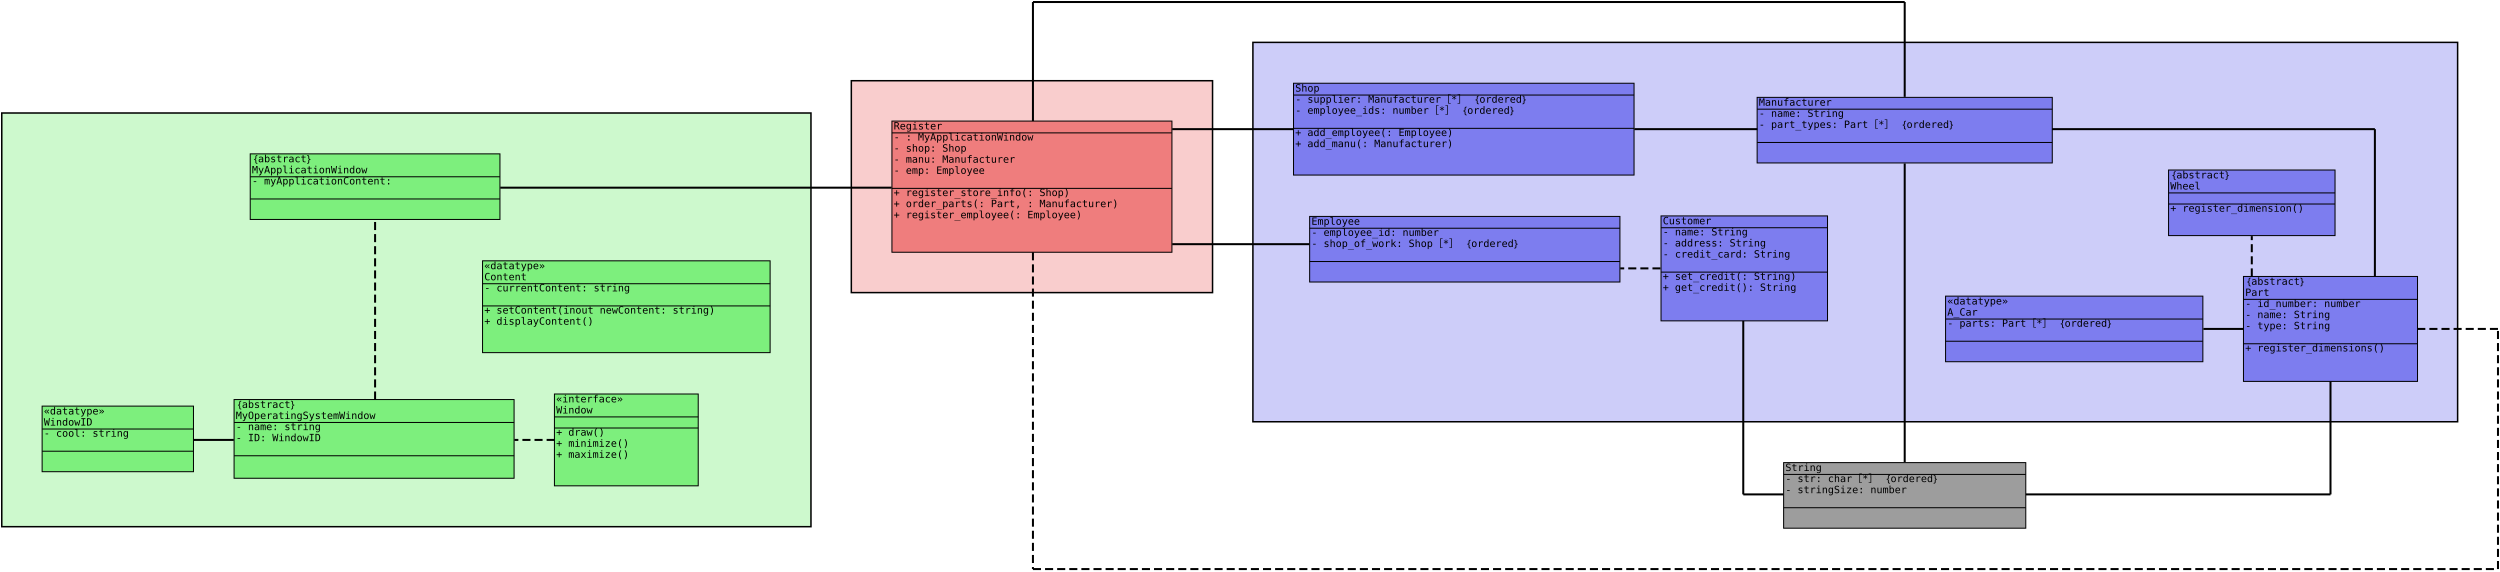
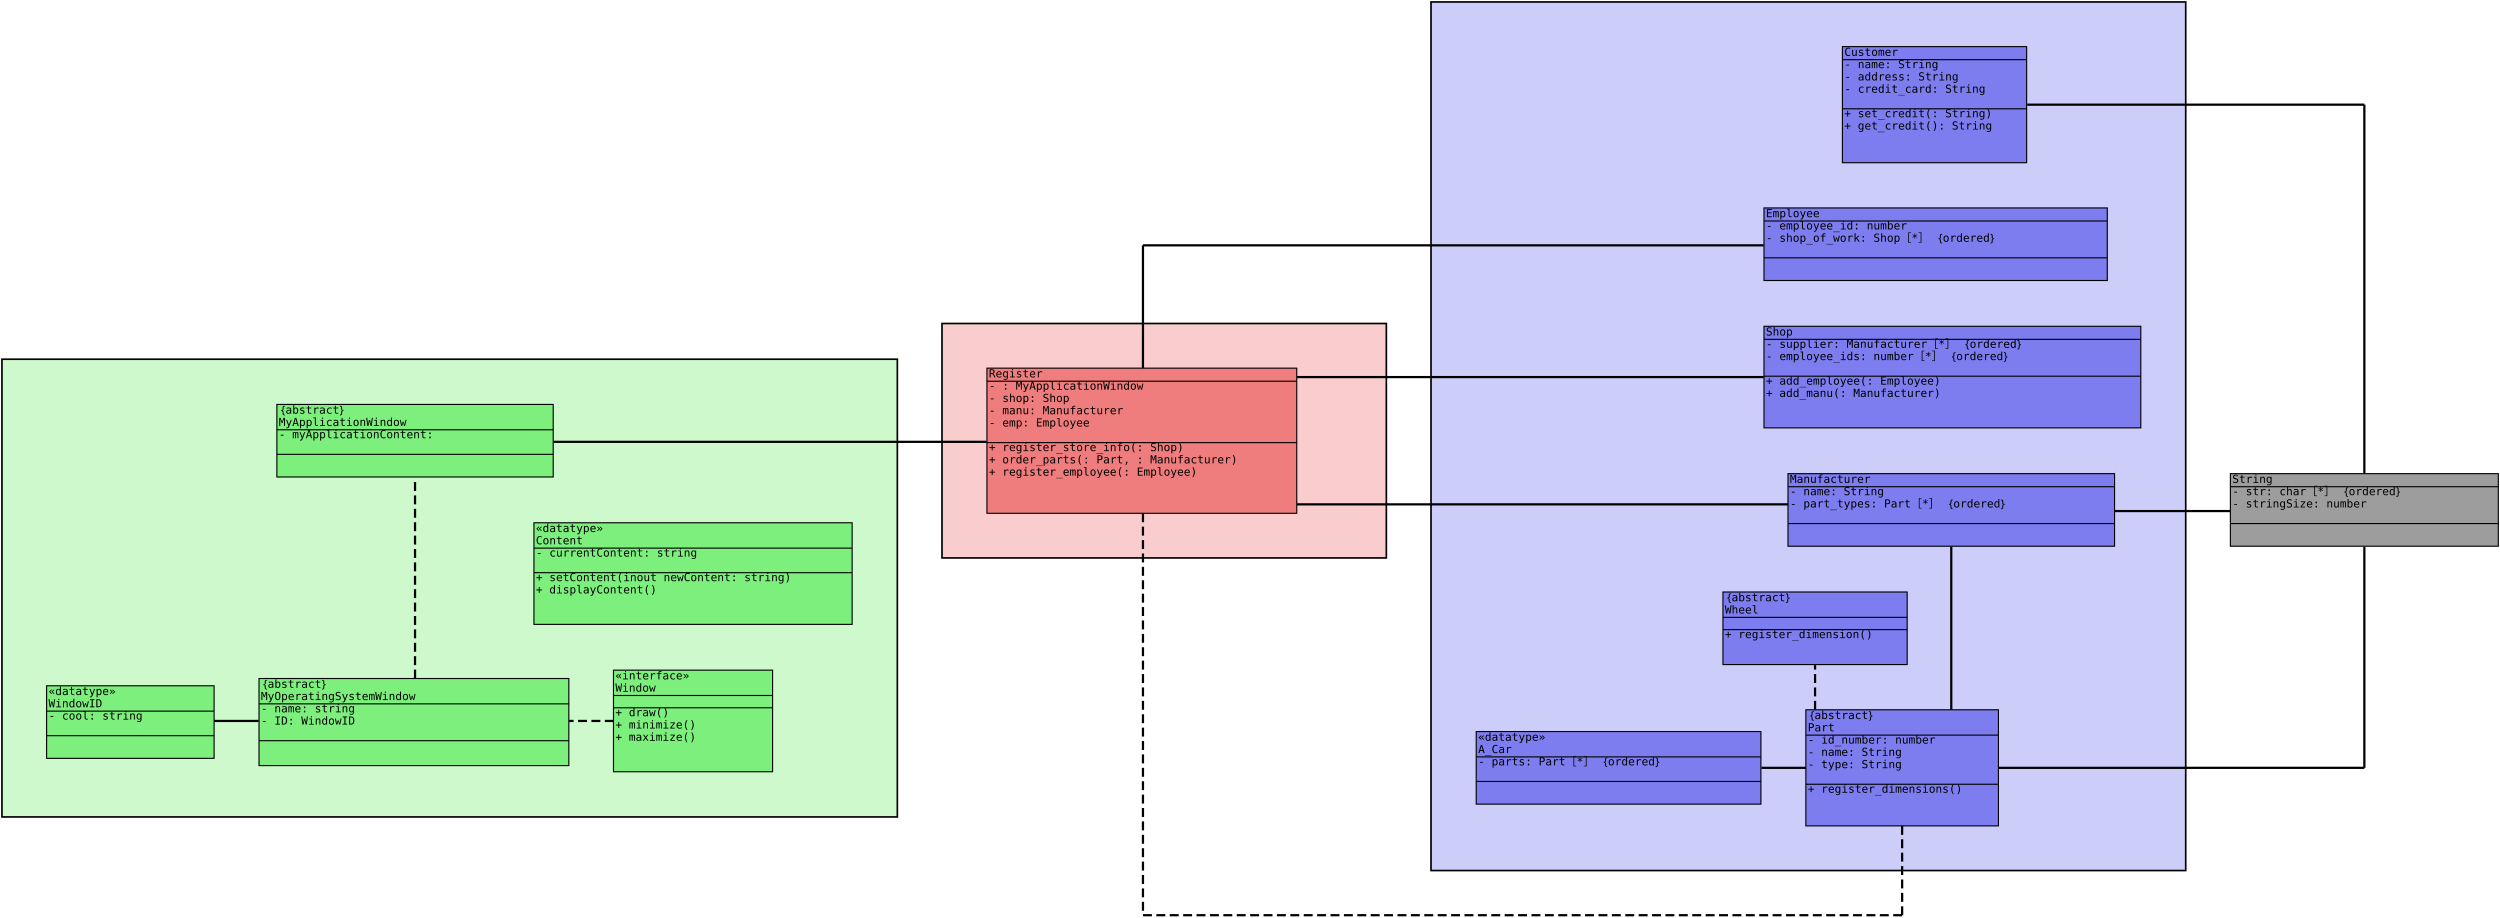
- <svg xmlns="http://www.w3.org/2000/svg" version="1.1" baseProfile="full" style="background: white" viewBox="38.25 38 2477.75 566">
+ <svg xmlns="http://www.w3.org/2000/svg" version="1.1" baseProfile="full" style="background: white" viewBox="38.25 38.25 2239.25 821.75">
  <style>.font_style {font: 10px monospace;}</style>
  <rect width="200%" height="200%" fill="white" />
  <g class="font_style">
    <text />
  </g>
  <g class="font_style">
    <text>Entity</text>
-     <rect x="1280" y="80" width="1194" height="376" fill="#0000E0" fill-opacity="0.196" stroke="#000000" stroke-width="1.5px" />
+     <rect x="1320" y="40" width="676" height="778" fill="#0000E0" fill-opacity="0.196" stroke="#000000" stroke-width="1.5px" />
  </g>
  <g class="font_style">
    <text>Control</text>
-     <rect x="882" y="118" width="358" height="210" fill="#E00000" fill-opacity="0.196" stroke="#000000" stroke-width="1.5px" />
+     <rect x="882" y="328" width="398" height="210" fill="#E00000" fill-opacity="0.196" stroke="#000000" stroke-width="1.5px" />
  </g>
  <g class="font_style">
    <text>Boundary</text>
-     <rect x="40" y="150" width="802" height="410" fill="#00E000" fill-opacity="0.196" stroke="#000000" stroke-width="1.5px" />
+     <rect x="40" y="360" width="802" height="410" fill="#00E000" fill-opacity="0.196" stroke="#000000" stroke-width="1.5px" />
  </g>
  <g>
    <g>
-       <path fill="none" d=" M1684,304 L1644,304" stroke="#000000" stroke-width="2px" stroke-dasharray="8,4" />
-     </g>
-     <g>
-       <path fill="none" d=" M588,474 L548,474" stroke="#000000" stroke-width="2px" stroke-dasharray="8,4" />
-     </g>
-     <g>
-       <path fill="none" d=" M410,434 L410,256" stroke="#000000" stroke-width="2px" stroke-dasharray="8,4" />
-     </g>
-     <g>
-       <path fill="none" d=" M2270,312 L2270,272" stroke="#000000" stroke-width="2px" stroke-dasharray="8,4" />
-     </g>
-     <g>
-       <path fill="none" d=" M2222,364 L2262,364" stroke="#000000" stroke-width="2px" />
-     </g>
-     <g>
-       <path fill="none" d=" M1766,356 L1766,528 M1766,528 L1806,528" stroke="#000000" stroke-width="2px" />
-     </g>
-     <g />
-     <g>
-       <path fill="none" d=" M1926,200 L1926,496" stroke="#000000" stroke-width="2px" />
-     </g>
-     <g>
-       <path fill="none" d=" M2072,166 L2392,166 M2392,166 L2392,312" stroke="#000000" stroke-width="2px" />
-     </g>
-     <g>
-       <path fill="none" d=" M2348,416 L2348,528 M2348,528 L2046,528" stroke="#000000" stroke-width="2px" />
-     </g>
-     <g>
-       <path fill="none" d=" M922,224 L534,224" stroke="#000000" stroke-width="2px" />
-     </g>
-     <g>
-       <path fill="none" d=" M1200,166 L1320,166" stroke="#000000" stroke-width="2px" />
-     </g>
-     <g>
-       <path fill="none" d=" M1062,158 L1062,40 M1062,40 L1926,40 M1926,40 L1926,134" stroke="#000000" stroke-width="2px" />
-     </g>
-     <g>
-       <path fill="none" d=" M1200,280 L1336,280" stroke="#000000" stroke-width="2px" />
-     </g>
-     <g>
-       <path fill="none" d=" M1658,166 L1780,166" stroke="#000000" stroke-width="2px" />
-     </g>
-     <g>
-       <path fill="none" d=" M270,474 L230,474" stroke="#000000" stroke-width="2px" />
-     </g>
-     <g>
-       <path fill="none" d=" M1062,288 L1062,602 M1062,602 L2514,602 M2514,602 L2514,364 M2514,364 L2434,364" stroke="#000000" stroke-width="2px" stroke-dasharray="8,4" />
-     </g>
-   </g>
-   <g class="font_style" transform="translate(1966.5, 331.5)">
+       <path fill="none" d=" M1616,726 L1656,726" stroke="#000000" stroke-width="2px" />
+     </g>
+     <g />
+     <g>
+       <path fill="none" d=" M1854,132 L2156,132 M2156,132 L2156,462" stroke="#000000" stroke-width="2px" />
+     </g>
+     <g />
+     <g>
+       <path fill="none" d=" M1786,528 L1786,674" stroke="#000000" stroke-width="2px" />
+     </g>
+     <g>
+       <path fill="none" d=" M1932,496 L2036,496" stroke="#000000" stroke-width="2px" />
+     </g>
+     <g>
+       <path fill="none" d=" M1828,726 L2156,726 M2156,726 L2156,528" stroke="#000000" stroke-width="2px" />
+     </g>
+     <g>
+       <path fill="none" d=" M1664,674 L1664,634" stroke="#000000" stroke-width="2px" stroke-dasharray="8,4" />
+     </g>
+     <g>
+       <path fill="none" d=" M1062,368 L1062,258 M1062,258 L1618,258" stroke="#000000" stroke-width="2px" />
+     </g>
+     <g>
+       <path fill="none" d=" M1200,490 L1640,490" stroke="#000000" stroke-width="2px" />
+     </g>
+     <g>
+       <path fill="none" d=" M1062,498 L1062,858 M1062,858 L1742,858 M1742,858 L1742,778" stroke="#000000" stroke-width="2px" stroke-dasharray="8,4" />
+     </g>
+     <g>
+       <path fill="none" d=" M1200,376 L1618,376" stroke="#000000" stroke-width="2px" />
+     </g>
+     <g>
+       <path fill="none" d=" M922,434 L534,434" stroke="#000000" stroke-width="2px" />
+     </g>
+     <g />
+     <g />
+     <g>
+       <path fill="none" d=" M588,684 L548,684" stroke="#000000" stroke-width="2px" stroke-dasharray="8,4" />
+     </g>
+     <g>
+       <path fill="none" d=" M410,646 L410,466" stroke="#000000" stroke-width="2px" stroke-dasharray="8,4" />
+     </g>
+     <g>
+       <path fill="none" d=" M270,684 L230,684" stroke="#000000" stroke-width="2px" />
+     </g>
+   </g>
+   <g class="font_style" transform="translate(1360.5, 693.5)">
    <rect fill="#0000E0" fill-opacity="0.392" stroke-width="1px" stroke="#000000" width="255" height="65" />
    <text dy="0.83em" dx=".17em" text-anchor="start" fill="#000000" textLength="8.04em" lengthAdjust="spacingAndGlyphs">«datatype»</text>
    <text dy="1.93em" dx=".17em" text-anchor="start" fill="#000000" textLength="3.35em" lengthAdjust="spacingAndGlyphs">A_Car</text>
    <line x1="0" y1="2.27em" x2="255" y2="2.27em" stroke="black" stroke-width="1px" />
    <text dy="3.03em" dx=".17em" text-anchor="start" fill="#000000" textLength="22.78em" lengthAdjust="spacingAndGlyphs">- parts: Part［*］ ｛ordered｝</text>
    <text dy="4.13em" dx=".17em" text-anchor="start" fill="#000000" textLength="0em" lengthAdjust="spacingAndGlyphs" />
    <line x1="0" y1="4.47em" x2="255" y2="4.47em" stroke="black" stroke-width="1px" />
  </g>
-   <g class="font_style" transform="translate(1684.5, 252)">
+   <g class="font_style" transform="translate(1688.5, 80)">
    <rect fill="#0000E0" fill-opacity="0.392" stroke-width="1px" stroke="#000000" width="165" height="104" />
    <text dy="0.83em" dx=".17em" text-anchor="start" fill="#000000" textLength="5.36em" lengthAdjust="spacingAndGlyphs">Customer</text>
    <line x1="0" y1="1.17em" x2="165" y2="1.17em" stroke="black" stroke-width="1px" />
    <text dy="1.93em" dx=".17em" text-anchor="start" fill="#000000" textLength="9.38em" lengthAdjust="spacingAndGlyphs">- name: String</text>
    <text dy="3.03em" dx=".17em" text-anchor="start" fill="#000000" textLength="11.39em" lengthAdjust="spacingAndGlyphs">- address: String</text>
    <text dy="4.13em" dx=".17em" text-anchor="start" fill="#000000" textLength="14.07em" lengthAdjust="spacingAndGlyphs">- credit_card: String</text>
    <text dy="5.23em" dx=".17em" text-anchor="start" fill="#000000" textLength="0em" lengthAdjust="spacingAndGlyphs" />
    <line x1="0" y1="5.57em" x2="165" y2="5.57em" stroke="black" stroke-width="1px" />
    <text dy="6.33em" dx=".17em" text-anchor="start" fill="#000000" textLength="14.74em" lengthAdjust="spacingAndGlyphs">+ set_credit(: String)</text>
    <text dy="7.43em" dx=".17em" text-anchor="start" fill="#000000" textLength="14.74em" lengthAdjust="spacingAndGlyphs">+ get_credit(): String</text>
  </g>
-   <g class="font_style" transform="translate(1336.25, 252.5)">
+   <g class="font_style" transform="translate(1618.25, 224.5)">
    <rect fill="#0000E0" fill-opacity="0.392" stroke-width="1px" stroke="#000000" width="307.5" height="65" />
    <text dy="0.83em" dx=".17em" text-anchor="start" fill="#000000" textLength="5.36em" lengthAdjust="spacingAndGlyphs">Employee</text>
    <line x1="0" y1="1.17em" x2="307.5" y2="1.17em" stroke="black" stroke-width="1px" />
    <text dy="1.93em" dx=".17em" text-anchor="start" fill="#000000" textLength="14.07em" lengthAdjust="spacingAndGlyphs">- employee_id: number</text>
    <text dy="3.03em" dx=".17em" text-anchor="start" fill="#000000" textLength="27.47em" lengthAdjust="spacingAndGlyphs">- shop_of_work: Shop［*］ ｛ordered｝</text>
    <text dy="4.13em" dx=".17em" text-anchor="start" fill="#000000" textLength="0em" lengthAdjust="spacingAndGlyphs" />
    <line x1="0" y1="4.47em" x2="307.5" y2="4.47em" stroke="black" stroke-width="1px" />
  </g>
-   <g class="font_style" transform="translate(1779.75, 134.5)">
+   <g class="font_style" transform="translate(1639.75, 462.5)">
    <rect fill="#0000E0" fill-opacity="0.392" stroke-width="1px" stroke="#000000" width="292.5" height="65" />
    <text dy="0.83em" dx=".17em" text-anchor="start" fill="#000000" textLength="8.04em" lengthAdjust="spacingAndGlyphs">Manufacturer</text>
    <line x1="0" y1="1.17em" x2="292.5" y2="1.17em" stroke="black" stroke-width="1px" />
    <text dy="1.93em" dx=".17em" text-anchor="start" fill="#000000" textLength="9.38em" lengthAdjust="spacingAndGlyphs">- name: String</text>
    <text dy="3.03em" dx=".17em" text-anchor="start" fill="#000000" textLength="26.13em" lengthAdjust="spacingAndGlyphs">- part_types: Part［*］ ｛ordered｝</text>
    <text dy="4.13em" dx=".17em" text-anchor="start" fill="#000000" textLength="0em" lengthAdjust="spacingAndGlyphs" />
    <line x1="0" y1="4.47em" x2="292.5" y2="4.47em" stroke="black" stroke-width="1px" />
  </g>
-   <g class="font_style" transform="translate(2261.75, 312)">
+   <g class="font_style" transform="translate(1655.75, 674)">
    <rect fill="#0000E0" fill-opacity="0.392" stroke-width="1px" stroke="#000000" width="172.5" height="104" />
    <text dy="0.83em" dx=".17em" text-anchor="start" fill="#000000" textLength="9.38em" lengthAdjust="spacingAndGlyphs">｛abstract｝</text>
    <text dy="1.93em" dx=".17em" text-anchor="start" fill="#000000" textLength="2.68em" lengthAdjust="spacingAndGlyphs">Part</text>
    <line x1="0" y1="2.27em" x2="172.5" y2="2.27em" stroke="black" stroke-width="1px" />
    <text dy="3.03em" dx=".17em" text-anchor="start" fill="#000000" textLength="12.73em" lengthAdjust="spacingAndGlyphs">- id_number: number</text>
    <text dy="4.13em" dx=".17em" text-anchor="start" fill="#000000" textLength="9.38em" lengthAdjust="spacingAndGlyphs">- name: String</text>
    <text dy="5.23em" dx=".17em" text-anchor="start" fill="#000000" textLength="9.38em" lengthAdjust="spacingAndGlyphs">- type: String</text>
    <text dy="6.33em" dx=".17em" text-anchor="start" fill="#000000" textLength="0em" lengthAdjust="spacingAndGlyphs" />
    <line x1="0" y1="6.67em" x2="172.5" y2="6.67em" stroke="black" stroke-width="1px" />
    <text dy="7.43em" dx=".17em" text-anchor="start" fill="#000000" textLength="15.41em" lengthAdjust="spacingAndGlyphs">+ register_dimensions()</text>
  </g>
-   <g class="font_style" transform="translate(922.25, 158)">
+   <g class="font_style" transform="translate(922.25, 368)">
    <rect fill="#E00000" fill-opacity="0.392" stroke-width="1px" stroke="#000000" width="277.5" height="130" />
    <text dy="0.83em" dx=".17em" text-anchor="start" fill="#000000" textLength="5.36em" lengthAdjust="spacingAndGlyphs">Register</text>
    <line x1="0" y1="1.17em" x2="277.5" y2="1.17em" stroke="black" stroke-width="1px" />
    <text dy="1.93em" dx=".17em" text-anchor="start" fill="#000000" textLength="15.41em" lengthAdjust="spacingAndGlyphs">- : MyApplicationWindow</text>
    <text dy="3.03em" dx=".17em" text-anchor="start" fill="#000000" textLength="8.04em" lengthAdjust="spacingAndGlyphs">- shop: Shop</text>
    <text dy="4.13em" dx=".17em" text-anchor="start" fill="#000000" textLength="13.4em" lengthAdjust="spacingAndGlyphs">- manu: Manufacturer</text>
    <text dy="5.23em" dx=".17em" text-anchor="start" fill="#000000" textLength="10.05em" lengthAdjust="spacingAndGlyphs">- emp: Employee</text>
    <text dy="6.33em" dx=".17em" text-anchor="start" fill="#000000" textLength="0em" lengthAdjust="spacingAndGlyphs" />
    <line x1="0" y1="6.67em" x2="277.5" y2="6.67em" stroke="black" stroke-width="1px" />
    <text dy="7.43em" dx=".17em" text-anchor="start" fill="#000000" textLength="19.43em" lengthAdjust="spacingAndGlyphs">+ register_store_info(: Shop)</text>
    <text dy="8.53em" dx=".17em" text-anchor="start" fill="#000000" textLength="24.79em" lengthAdjust="spacingAndGlyphs">+ order_parts(: Part, : Manufacturer)</text>
    <text dy="9.63em" dx=".17em" text-anchor="start" fill="#000000" textLength="20.77em" lengthAdjust="spacingAndGlyphs">+ register_employee(: Employee)</text>
  </g>
-   <g class="font_style" transform="translate(1320.25, 120.5)">
+   <g class="font_style" transform="translate(1618.25, 330.5)">
    <rect fill="#0000E0" fill-opacity="0.392" stroke-width="1px" stroke="#000000" width="337.5" height="91" />
    <text dy="0.83em" dx=".17em" text-anchor="start" fill="#000000" textLength="2.68em" lengthAdjust="spacingAndGlyphs">Shop</text>
    <line x1="0" y1="1.17em" x2="337.5" y2="1.17em" stroke="black" stroke-width="1px" />
    <text dy="1.93em" dx=".17em" text-anchor="start" fill="#000000" textLength="30.15em" lengthAdjust="spacingAndGlyphs">- supplier: Manufacturer［*］ ｛ordered｝</text>
    <text dy="3.03em" dx=".17em" text-anchor="start" fill="#000000" textLength="28.81em" lengthAdjust="spacingAndGlyphs">- employee_ids: number［*］ ｛ordered｝</text>
    <text dy="4.13em" dx=".17em" text-anchor="start" fill="#000000" textLength="0em" lengthAdjust="spacingAndGlyphs" />
    <line x1="0" y1="4.47em" x2="337.5" y2="4.47em" stroke="black" stroke-width="1px" />
    <text dy="5.23em" dx=".17em" text-anchor="start" fill="#000000" textLength="17.42em" lengthAdjust="spacingAndGlyphs">+ add_employee(: Employee)</text>
    <text dy="6.33em" dx=".17em" text-anchor="start" fill="#000000" textLength="17.42em" lengthAdjust="spacingAndGlyphs">+ add_manu(: Manufacturer)</text>
  </g>
-   <g class="font_style" transform="translate(1806, 496.5)">
+   <g class="font_style" transform="translate(2036, 462.5)">
    <rect fill="#828282" fill-opacity="0.784" stroke-width="1px" stroke="#000000" width="240" height="65" />
    <text dy="0.83em" dx=".17em" text-anchor="start" fill="#000000" textLength="4.02em" lengthAdjust="spacingAndGlyphs">String</text>
    <line x1="0" y1="1.17em" x2="240" y2="1.17em" stroke="black" stroke-width="1px" />
    <text dy="1.93em" dx=".17em" text-anchor="start" fill="#000000" textLength="21.44em" lengthAdjust="spacingAndGlyphs">- str: char［*］ ｛ordered｝</text>
    <text dy="3.03em" dx=".17em" text-anchor="start" fill="#000000" textLength="13.4em" lengthAdjust="spacingAndGlyphs">- stringSize: number</text>
    <text dy="4.13em" dx=".17em" text-anchor="start" fill="#000000" textLength="0em" lengthAdjust="spacingAndGlyphs" />
    <line x1="0" y1="4.47em" x2="240" y2="4.47em" stroke="black" stroke-width="1px" />
  </g>
-   <g class="font_style" transform="translate(587.75, 428.5)">
+   <g class="font_style" transform="translate(587.75, 638.5)">
    <rect fill="#00E000" fill-opacity="0.392" stroke-width="1px" stroke="#000000" width="142.5" height="91" />
    <text dy="0.83em" dx=".17em" text-anchor="start" fill="#000000" textLength="8.71em" lengthAdjust="spacingAndGlyphs">«interface»</text>
    <text dy="1.93em" dx=".17em" text-anchor="start" fill="#000000" textLength="4.02em" lengthAdjust="spacingAndGlyphs">Window</text>
    <line x1="0" y1="2.27em" x2="142.5" y2="2.27em" stroke="black" stroke-width="1px" />
    <text dy="3.03em" dx=".17em" text-anchor="start" fill="#000000" textLength="0em" lengthAdjust="spacingAndGlyphs" />
    <line x1="0" y1="3.37em" x2="142.5" y2="3.37em" stroke="black" stroke-width="1px" />
    <text dy="4.13em" dx=".17em" text-anchor="start" fill="#000000" textLength="5.36em" lengthAdjust="spacingAndGlyphs">+ draw()</text>
    <text dy="5.23em" dx=".17em" text-anchor="start" fill="#000000" textLength="8.04em" lengthAdjust="spacingAndGlyphs">+ minimize()</text>
    <text dy="6.33em" dx=".17em" text-anchor="start" fill="#000000" textLength="8.04em" lengthAdjust="spacingAndGlyphs">+ maximize()</text>
  </g>
-   <g class="font_style" transform="translate(270.25, 434)">
+   <g class="font_style" transform="translate(270.25, 646)">
    <rect fill="#00E000" fill-opacity="0.392" stroke-width="1px" stroke="#000000" width="277.5" height="78" />
    <text dy="0.83em" dx=".17em" text-anchor="start" fill="#000000" textLength="9.38em" lengthAdjust="spacingAndGlyphs">｛abstract｝</text>
    <text dy="1.93em" dx=".17em" text-anchor="start" fill="#000000" textLength="15.41em" lengthAdjust="spacingAndGlyphs">MyOperatingSystemWindow</text>
    <line x1="0" y1="2.27em" x2="277.5" y2="2.27em" stroke="black" stroke-width="1px" />
    <text dy="3.03em" dx=".17em" text-anchor="start" fill="#000000" textLength="9.38em" lengthAdjust="spacingAndGlyphs">- name: string</text>
    <text dy="4.13em" dx=".17em" text-anchor="start" fill="#000000" textLength="9.38em" lengthAdjust="spacingAndGlyphs">- ID: WindowID</text>
    <text dy="5.23em" dx=".17em" text-anchor="start" fill="#000000" textLength="0em" lengthAdjust="spacingAndGlyphs" />
    <line x1="0" y1="5.57em" x2="277.5" y2="5.57em" stroke="black" stroke-width="1px" />
  </g>
-   <g class="font_style" transform="translate(286.25, 190.5)">
+   <g class="font_style" transform="translate(286.25, 400.5)">
    <rect fill="#00E000" fill-opacity="0.392" stroke-width="1px" stroke="#000000" width="247.5" height="65" />
    <text dy="0.83em" dx=".17em" text-anchor="start" fill="#000000" textLength="9.38em" lengthAdjust="spacingAndGlyphs">｛abstract｝</text>
    <text dy="1.93em" dx=".17em" text-anchor="start" fill="#000000" textLength="12.73em" lengthAdjust="spacingAndGlyphs">MyApplicationWindow</text>
    <line x1="0" y1="2.27em" x2="247.5" y2="2.27em" stroke="black" stroke-width="1px" />
    <text dy="3.03em" dx=".17em" text-anchor="start" fill="#000000" textLength="16.08em" lengthAdjust="spacingAndGlyphs">- myApplicationContent: </text>
    <text dy="4.13em" dx=".17em" text-anchor="start" fill="#000000" textLength="0em" lengthAdjust="spacingAndGlyphs" />
    <line x1="0" y1="4.47em" x2="247.5" y2="4.47em" stroke="black" stroke-width="1px" />
  </g>
-   <g class="font_style" transform="translate(80, 440.5)">
+   <g class="font_style" transform="translate(80, 652.5)">
    <rect fill="#00E000" fill-opacity="0.392" stroke-width="1px" stroke="#000000" width="150" height="65" />
    <text dy="0.83em" dx=".17em" text-anchor="start" fill="#000000" textLength="8.04em" lengthAdjust="spacingAndGlyphs">«datatype»</text>
    <text dy="1.93em" dx=".17em" text-anchor="start" fill="#000000" textLength="5.36em" lengthAdjust="spacingAndGlyphs">WindowID</text>
    <line x1="0" y1="2.27em" x2="150" y2="2.27em" stroke="black" stroke-width="1px" />
    <text dy="3.03em" dx=".17em" text-anchor="start" fill="#000000" textLength="9.38em" lengthAdjust="spacingAndGlyphs">- cool: string</text>
    <text dy="4.13em" dx=".17em" text-anchor="start" fill="#000000" textLength="0em" lengthAdjust="spacingAndGlyphs" />
    <line x1="0" y1="4.47em" x2="150" y2="4.47em" stroke="black" stroke-width="1px" />
  </g>
-   <g class="font_style" transform="translate(516.5, 296.5)">
+   <g class="font_style" transform="translate(516.5, 506.5)">
    <rect fill="#00E000" fill-opacity="0.392" stroke-width="1px" stroke="#000000" width="285" height="91" />
    <text dy="0.83em" dx=".17em" text-anchor="start" fill="#000000" textLength="8.04em" lengthAdjust="spacingAndGlyphs">«datatype»</text>
    <text dy="1.93em" dx=".17em" text-anchor="start" fill="#000000" textLength="4.69em" lengthAdjust="spacingAndGlyphs">Content</text>
    <line x1="0" y1="2.27em" x2="285" y2="2.27em" stroke="black" stroke-width="1px" />
    <text dy="3.03em" dx=".17em" text-anchor="start" fill="#000000" textLength="16.08em" lengthAdjust="spacingAndGlyphs">- currentContent: string</text>
    <text dy="4.13em" dx=".17em" text-anchor="start" fill="#000000" textLength="0em" lengthAdjust="spacingAndGlyphs" />
    <line x1="0" y1="4.47em" x2="285" y2="4.47em" stroke="black" stroke-width="1px" />
    <text dy="5.23em" dx=".17em" text-anchor="start" fill="#000000" textLength="25.46em" lengthAdjust="spacingAndGlyphs">+ setContent(inout newContent: string)</text>
    <text dy="6.33em" dx=".17em" text-anchor="start" fill="#000000" textLength="12.06em" lengthAdjust="spacingAndGlyphs">+ displayContent()</text>
  </g>
-   <g class="font_style" transform="translate(2187.5, 206.5)">
+   <g class="font_style" transform="translate(1581.5, 568.5)">
    <rect fill="#0000E0" fill-opacity="0.392" stroke-width="1px" stroke="#000000" width="165" height="65" />
    <text dy="0.83em" dx=".17em" text-anchor="start" fill="#000000" textLength="9.38em" lengthAdjust="spacingAndGlyphs">｛abstract｝</text>
    <text dy="1.93em" dx=".17em" text-anchor="start" fill="#000000" textLength="3.35em" lengthAdjust="spacingAndGlyphs">Wheel</text>
    <line x1="0" y1="2.27em" x2="165" y2="2.27em" stroke="black" stroke-width="1px" />
    <text dy="3.03em" dx=".17em" text-anchor="start" fill="#000000" textLength="0em" lengthAdjust="spacingAndGlyphs" />
    <line x1="0" y1="3.37em" x2="165" y2="3.37em" stroke="black" stroke-width="1px" />
    <text dy="4.13em" dx=".17em" text-anchor="start" fill="#000000" textLength="14.74em" lengthAdjust="spacingAndGlyphs">+ register_dimension()</text>
  </g>
</svg>
